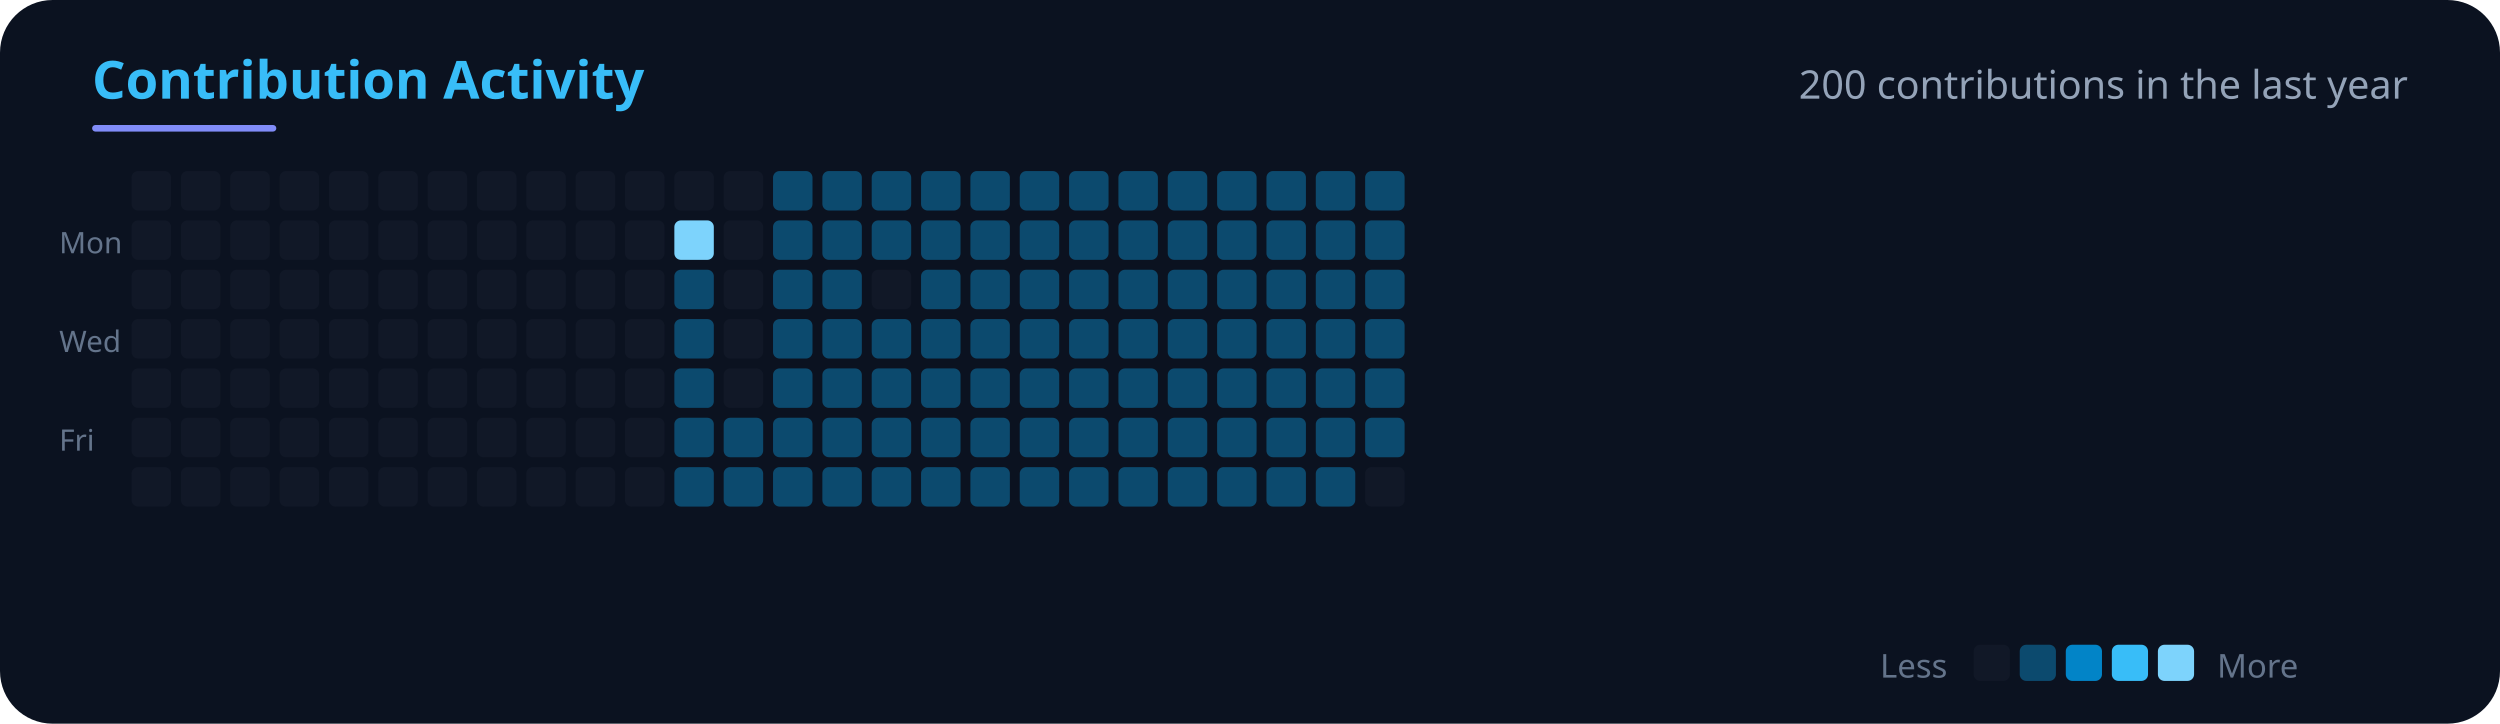
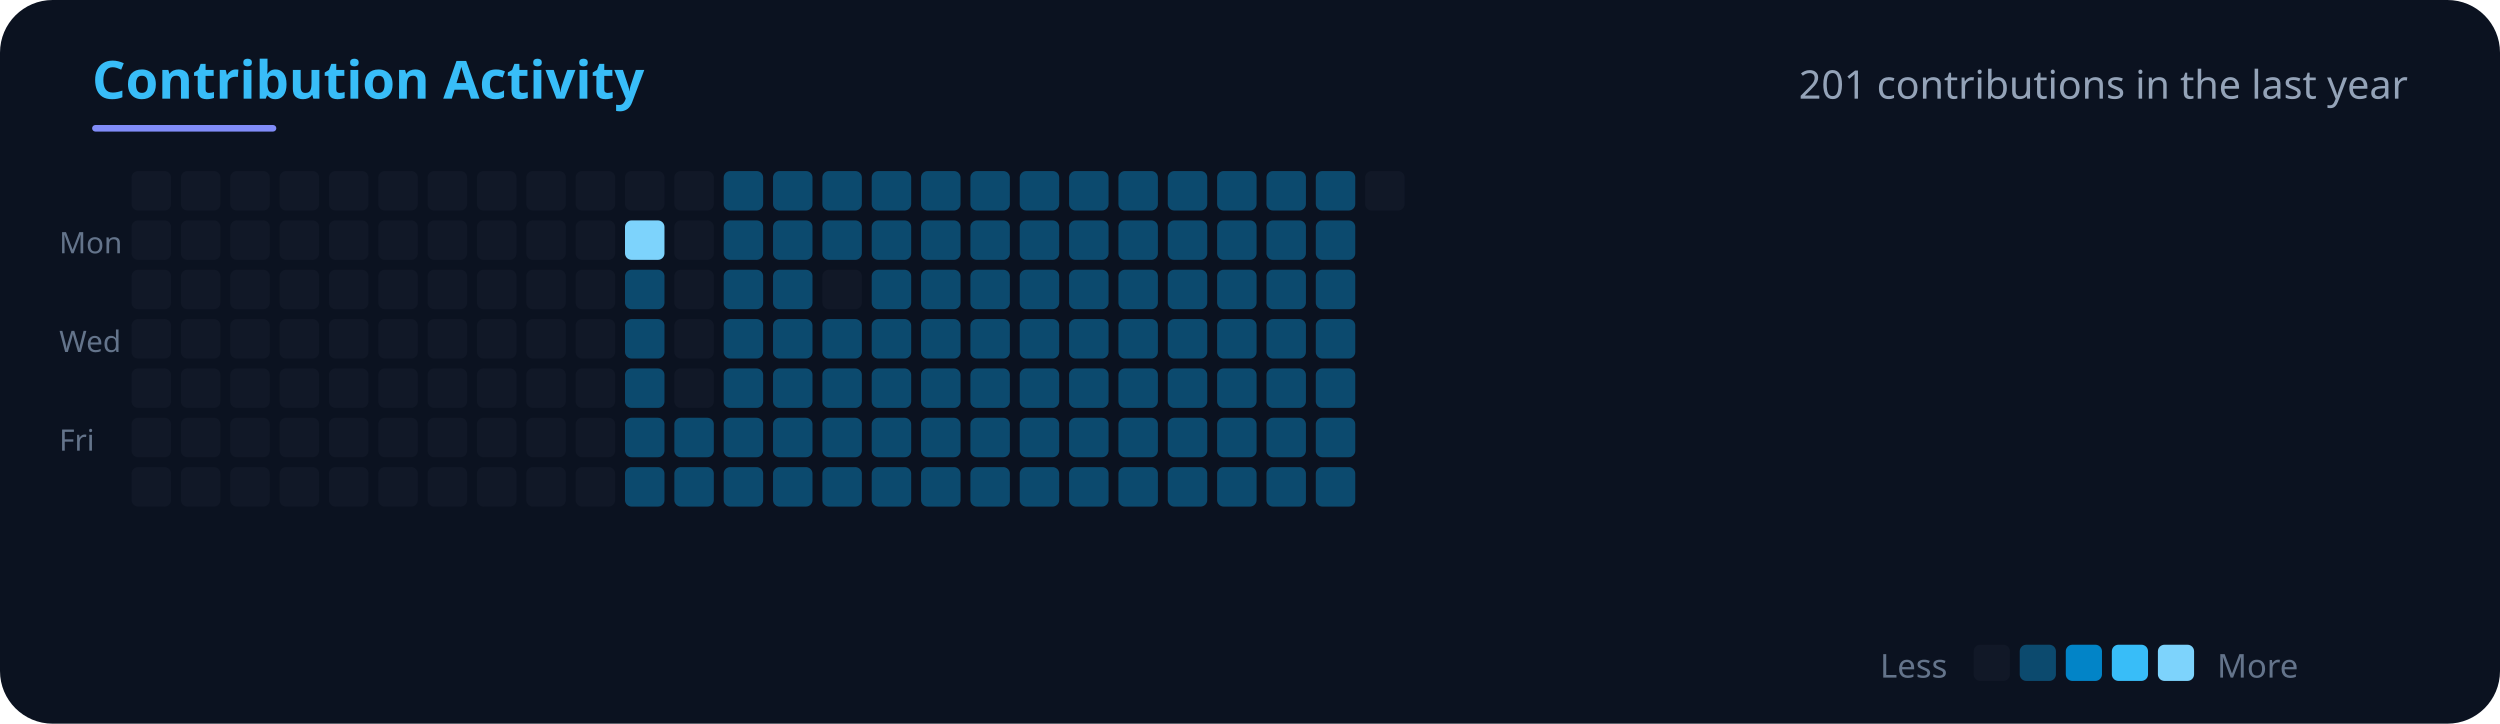
<svg xmlns="http://www.w3.org/2000/svg" width="760" height="220" viewBox="0 0 760 220" role="img">
  <rect width="100%" height="100%" rx="16" fill="#0B1220" />
  <text x="28" y="30" fill="#38BDF8" font-family="Segoe UI, Ubuntu, sans-serif" font-size="16" font-weight="700">Contribution Activity</text>
-   <text x="732" y="30" text-anchor="end" fill="#94A3B8" font-family="Segoe UI, Ubuntu, sans-serif" font-size="12">200 contributions in the last year</text>
+   <text x="732" y="30" text-anchor="end" fill="#94A3B8" font-family="Segoe UI, Ubuntu, sans-serif" font-size="12">201 contributions in the last year</text>
  <rect x="28" y="38" width="56" height="2" rx="1" fill="#818CF8" />
  <text x="18" y="77" fill="#64748B" font-family="Segoe UI, Ubuntu, sans-serif" font-size="9">Mon</text>
  <text x="18" y="107" fill="#64748B" font-family="Segoe UI, Ubuntu, sans-serif" font-size="9">Wed</text>
  <text x="18" y="137" fill="#64748B" font-family="Segoe UI, Ubuntu, sans-serif" font-size="9">Fri</text>
  <rect x="40" y="52" width="12" height="12" rx="2" fill="#111827" />
  <rect x="40" y="67" width="12" height="12" rx="2" fill="#111827" />
  <rect x="40" y="82" width="12" height="12" rx="2" fill="#111827" />
  <rect x="40" y="97" width="12" height="12" rx="2" fill="#111827" />
  <rect x="40" y="112" width="12" height="12" rx="2" fill="#111827" />
  <rect x="40" y="127" width="12" height="12" rx="2" fill="#111827" />
  <rect x="40" y="142" width="12" height="12" rx="2" fill="#111827" />
  <rect x="55" y="52" width="12" height="12" rx="2" fill="#111827" />
  <rect x="55" y="67" width="12" height="12" rx="2" fill="#111827" />
  <rect x="55" y="82" width="12" height="12" rx="2" fill="#111827" />
  <rect x="55" y="97" width="12" height="12" rx="2" fill="#111827" />
  <rect x="55" y="112" width="12" height="12" rx="2" fill="#111827" />
  <rect x="55" y="127" width="12" height="12" rx="2" fill="#111827" />
  <rect x="55" y="142" width="12" height="12" rx="2" fill="#111827" />
  <rect x="70" y="52" width="12" height="12" rx="2" fill="#111827" />
  <rect x="70" y="67" width="12" height="12" rx="2" fill="#111827" />
  <rect x="70" y="82" width="12" height="12" rx="2" fill="#111827" />
  <rect x="70" y="97" width="12" height="12" rx="2" fill="#111827" />
  <rect x="70" y="112" width="12" height="12" rx="2" fill="#111827" />
  <rect x="70" y="127" width="12" height="12" rx="2" fill="#111827" />
  <rect x="70" y="142" width="12" height="12" rx="2" fill="#111827" />
  <rect x="85" y="52" width="12" height="12" rx="2" fill="#111827" />
  <rect x="85" y="67" width="12" height="12" rx="2" fill="#111827" />
  <rect x="85" y="82" width="12" height="12" rx="2" fill="#111827" />
  <rect x="85" y="97" width="12" height="12" rx="2" fill="#111827" />
  <rect x="85" y="112" width="12" height="12" rx="2" fill="#111827" />
  <rect x="85" y="127" width="12" height="12" rx="2" fill="#111827" />
  <rect x="85" y="142" width="12" height="12" rx="2" fill="#111827" />
  <rect x="100" y="52" width="12" height="12" rx="2" fill="#111827" />
  <rect x="100" y="67" width="12" height="12" rx="2" fill="#111827" />
  <rect x="100" y="82" width="12" height="12" rx="2" fill="#111827" />
  <rect x="100" y="97" width="12" height="12" rx="2" fill="#111827" />
  <rect x="100" y="112" width="12" height="12" rx="2" fill="#111827" />
  <rect x="100" y="127" width="12" height="12" rx="2" fill="#111827" />
  <rect x="100" y="142" width="12" height="12" rx="2" fill="#111827" />
  <rect x="115" y="52" width="12" height="12" rx="2" fill="#111827" />
  <rect x="115" y="67" width="12" height="12" rx="2" fill="#111827" />
  <rect x="115" y="82" width="12" height="12" rx="2" fill="#111827" />
  <rect x="115" y="97" width="12" height="12" rx="2" fill="#111827" />
  <rect x="115" y="112" width="12" height="12" rx="2" fill="#111827" />
  <rect x="115" y="127" width="12" height="12" rx="2" fill="#111827" />
  <rect x="115" y="142" width="12" height="12" rx="2" fill="#111827" />
  <rect x="130" y="52" width="12" height="12" rx="2" fill="#111827" />
  <rect x="130" y="67" width="12" height="12" rx="2" fill="#111827" />
  <rect x="130" y="82" width="12" height="12" rx="2" fill="#111827" />
  <rect x="130" y="97" width="12" height="12" rx="2" fill="#111827" />
  <rect x="130" y="112" width="12" height="12" rx="2" fill="#111827" />
  <rect x="130" y="127" width="12" height="12" rx="2" fill="#111827" />
  <rect x="130" y="142" width="12" height="12" rx="2" fill="#111827" />
  <rect x="145" y="52" width="12" height="12" rx="2" fill="#111827" />
  <rect x="145" y="67" width="12" height="12" rx="2" fill="#111827" />
  <rect x="145" y="82" width="12" height="12" rx="2" fill="#111827" />
  <rect x="145" y="97" width="12" height="12" rx="2" fill="#111827" />
  <rect x="145" y="112" width="12" height="12" rx="2" fill="#111827" />
  <rect x="145" y="127" width="12" height="12" rx="2" fill="#111827" />
  <rect x="145" y="142" width="12" height="12" rx="2" fill="#111827" />
  <rect x="160" y="52" width="12" height="12" rx="2" fill="#111827" />
  <rect x="160" y="67" width="12" height="12" rx="2" fill="#111827" />
  <rect x="160" y="82" width="12" height="12" rx="2" fill="#111827" />
  <rect x="160" y="97" width="12" height="12" rx="2" fill="#111827" />
  <rect x="160" y="112" width="12" height="12" rx="2" fill="#111827" />
  <rect x="160" y="127" width="12" height="12" rx="2" fill="#111827" />
  <rect x="160" y="142" width="12" height="12" rx="2" fill="#111827" />
  <rect x="175" y="52" width="12" height="12" rx="2" fill="#111827" />
  <rect x="175" y="67" width="12" height="12" rx="2" fill="#111827" />
  <rect x="175" y="82" width="12" height="12" rx="2" fill="#111827" />
  <rect x="175" y="97" width="12" height="12" rx="2" fill="#111827" />
  <rect x="175" y="112" width="12" height="12" rx="2" fill="#111827" />
  <rect x="175" y="127" width="12" height="12" rx="2" fill="#111827" />
  <rect x="175" y="142" width="12" height="12" rx="2" fill="#111827" />
  <rect x="190" y="52" width="12" height="12" rx="2" fill="#111827" />
-   <rect x="190" y="67" width="12" height="12" rx="2" fill="#111827" />
-   <rect x="190" y="82" width="12" height="12" rx="2" fill="#111827" />
-   <rect x="190" y="97" width="12" height="12" rx="2" fill="#111827" />
-   <rect x="190" y="112" width="12" height="12" rx="2" fill="#111827" />
-   <rect x="190" y="127" width="12" height="12" rx="2" fill="#111827" />
-   <rect x="190" y="142" width="12" height="12" rx="2" fill="#111827" />
+   <rect x="190" y="67" width="12" height="12" rx="2" fill="#7DD3FC" />
+   <rect x="190" y="82" width="12" height="12" rx="2" fill="#0C4A6E" />
+   <rect x="190" y="97" width="12" height="12" rx="2" fill="#0C4A6E" />
+   <rect x="190" y="112" width="12" height="12" rx="2" fill="#0C4A6E" />
+   <rect x="190" y="127" width="12" height="12" rx="2" fill="#0C4A6E" />
+   <rect x="190" y="142" width="12" height="12" rx="2" fill="#0C4A6E" />
  <rect x="205" y="52" width="12" height="12" rx="2" fill="#111827" />
-   <rect x="205" y="67" width="12" height="12" rx="2" fill="#7DD3FC" />
-   <rect x="205" y="82" width="12" height="12" rx="2" fill="#0C4A6E" />
-   <rect x="205" y="97" width="12" height="12" rx="2" fill="#0C4A6E" />
-   <rect x="205" y="112" width="12" height="12" rx="2" fill="#0C4A6E" />
+   <rect x="205" y="67" width="12" height="12" rx="2" fill="#111827" />
+   <rect x="205" y="82" width="12" height="12" rx="2" fill="#111827" />
+   <rect x="205" y="97" width="12" height="12" rx="2" fill="#111827" />
+   <rect x="205" y="112" width="12" height="12" rx="2" fill="#111827" />
  <rect x="205" y="127" width="12" height="12" rx="2" fill="#0C4A6E" />
  <rect x="205" y="142" width="12" height="12" rx="2" fill="#0C4A6E" />
-   <rect x="220" y="52" width="12" height="12" rx="2" fill="#111827" />
-   <rect x="220" y="67" width="12" height="12" rx="2" fill="#111827" />
-   <rect x="220" y="82" width="12" height="12" rx="2" fill="#111827" />
-   <rect x="220" y="97" width="12" height="12" rx="2" fill="#111827" />
-   <rect x="220" y="112" width="12" height="12" rx="2" fill="#111827" />
+   <rect x="220" y="52" width="12" height="12" rx="2" fill="#0C4A6E" />
+   <rect x="220" y="67" width="12" height="12" rx="2" fill="#0C4A6E" />
+   <rect x="220" y="82" width="12" height="12" rx="2" fill="#0C4A6E" />
+   <rect x="220" y="97" width="12" height="12" rx="2" fill="#0C4A6E" />
+   <rect x="220" y="112" width="12" height="12" rx="2" fill="#0C4A6E" />
  <rect x="220" y="127" width="12" height="12" rx="2" fill="#0C4A6E" />
  <rect x="220" y="142" width="12" height="12" rx="2" fill="#0C4A6E" />
  <rect x="235" y="52" width="12" height="12" rx="2" fill="#0C4A6E" />
  <rect x="235" y="67" width="12" height="12" rx="2" fill="#0C4A6E" />
  <rect x="235" y="82" width="12" height="12" rx="2" fill="#0C4A6E" />
  <rect x="235" y="97" width="12" height="12" rx="2" fill="#0C4A6E" />
  <rect x="235" y="112" width="12" height="12" rx="2" fill="#0C4A6E" />
  <rect x="235" y="127" width="12" height="12" rx="2" fill="#0C4A6E" />
  <rect x="235" y="142" width="12" height="12" rx="2" fill="#0C4A6E" />
  <rect x="250" y="52" width="12" height="12" rx="2" fill="#0C4A6E" />
  <rect x="250" y="67" width="12" height="12" rx="2" fill="#0C4A6E" />
-   <rect x="250" y="82" width="12" height="12" rx="2" fill="#0C4A6E" />
+   <rect x="250" y="82" width="12" height="12" rx="2" fill="#111827" />
  <rect x="250" y="97" width="12" height="12" rx="2" fill="#0C4A6E" />
  <rect x="250" y="112" width="12" height="12" rx="2" fill="#0C4A6E" />
  <rect x="250" y="127" width="12" height="12" rx="2" fill="#0C4A6E" />
  <rect x="250" y="142" width="12" height="12" rx="2" fill="#0C4A6E" />
  <rect x="265" y="52" width="12" height="12" rx="2" fill="#0C4A6E" />
  <rect x="265" y="67" width="12" height="12" rx="2" fill="#0C4A6E" />
-   <rect x="265" y="82" width="12" height="12" rx="2" fill="#111827" />
+   <rect x="265" y="82" width="12" height="12" rx="2" fill="#0C4A6E" />
  <rect x="265" y="97" width="12" height="12" rx="2" fill="#0C4A6E" />
  <rect x="265" y="112" width="12" height="12" rx="2" fill="#0C4A6E" />
  <rect x="265" y="127" width="12" height="12" rx="2" fill="#0C4A6E" />
  <rect x="265" y="142" width="12" height="12" rx="2" fill="#0C4A6E" />
  <rect x="280" y="52" width="12" height="12" rx="2" fill="#0C4A6E" />
  <rect x="280" y="67" width="12" height="12" rx="2" fill="#0C4A6E" />
  <rect x="280" y="82" width="12" height="12" rx="2" fill="#0C4A6E" />
  <rect x="280" y="97" width="12" height="12" rx="2" fill="#0C4A6E" />
  <rect x="280" y="112" width="12" height="12" rx="2" fill="#0C4A6E" />
  <rect x="280" y="127" width="12" height="12" rx="2" fill="#0C4A6E" />
  <rect x="280" y="142" width="12" height="12" rx="2" fill="#0C4A6E" />
  <rect x="295" y="52" width="12" height="12" rx="2" fill="#0C4A6E" />
  <rect x="295" y="67" width="12" height="12" rx="2" fill="#0C4A6E" />
  <rect x="295" y="82" width="12" height="12" rx="2" fill="#0C4A6E" />
  <rect x="295" y="97" width="12" height="12" rx="2" fill="#0C4A6E" />
  <rect x="295" y="112" width="12" height="12" rx="2" fill="#0C4A6E" />
  <rect x="295" y="127" width="12" height="12" rx="2" fill="#0C4A6E" />
  <rect x="295" y="142" width="12" height="12" rx="2" fill="#0C4A6E" />
  <rect x="310" y="52" width="12" height="12" rx="2" fill="#0C4A6E" />
  <rect x="310" y="67" width="12" height="12" rx="2" fill="#0C4A6E" />
  <rect x="310" y="82" width="12" height="12" rx="2" fill="#0C4A6E" />
  <rect x="310" y="97" width="12" height="12" rx="2" fill="#0C4A6E" />
  <rect x="310" y="112" width="12" height="12" rx="2" fill="#0C4A6E" />
  <rect x="310" y="127" width="12" height="12" rx="2" fill="#0C4A6E" />
  <rect x="310" y="142" width="12" height="12" rx="2" fill="#0C4A6E" />
  <rect x="325" y="52" width="12" height="12" rx="2" fill="#0C4A6E" />
  <rect x="325" y="67" width="12" height="12" rx="2" fill="#0C4A6E" />
  <rect x="325" y="82" width="12" height="12" rx="2" fill="#0C4A6E" />
  <rect x="325" y="97" width="12" height="12" rx="2" fill="#0C4A6E" />
  <rect x="325" y="112" width="12" height="12" rx="2" fill="#0C4A6E" />
  <rect x="325" y="127" width="12" height="12" rx="2" fill="#0C4A6E" />
  <rect x="325" y="142" width="12" height="12" rx="2" fill="#0C4A6E" />
  <rect x="340" y="52" width="12" height="12" rx="2" fill="#0C4A6E" />
  <rect x="340" y="67" width="12" height="12" rx="2" fill="#0C4A6E" />
  <rect x="340" y="82" width="12" height="12" rx="2" fill="#0C4A6E" />
  <rect x="340" y="97" width="12" height="12" rx="2" fill="#0C4A6E" />
  <rect x="340" y="112" width="12" height="12" rx="2" fill="#0C4A6E" />
  <rect x="340" y="127" width="12" height="12" rx="2" fill="#0C4A6E" />
  <rect x="340" y="142" width="12" height="12" rx="2" fill="#0C4A6E" />
  <rect x="355" y="52" width="12" height="12" rx="2" fill="#0C4A6E" />
  <rect x="355" y="67" width="12" height="12" rx="2" fill="#0C4A6E" />
  <rect x="355" y="82" width="12" height="12" rx="2" fill="#0C4A6E" />
  <rect x="355" y="97" width="12" height="12" rx="2" fill="#0C4A6E" />
  <rect x="355" y="112" width="12" height="12" rx="2" fill="#0C4A6E" />
  <rect x="355" y="127" width="12" height="12" rx="2" fill="#0C4A6E" />
  <rect x="355" y="142" width="12" height="12" rx="2" fill="#0C4A6E" />
  <rect x="370" y="52" width="12" height="12" rx="2" fill="#0C4A6E" />
  <rect x="370" y="67" width="12" height="12" rx="2" fill="#0C4A6E" />
  <rect x="370" y="82" width="12" height="12" rx="2" fill="#0C4A6E" />
  <rect x="370" y="97" width="12" height="12" rx="2" fill="#0C4A6E" />
  <rect x="370" y="112" width="12" height="12" rx="2" fill="#0C4A6E" />
  <rect x="370" y="127" width="12" height="12" rx="2" fill="#0C4A6E" />
  <rect x="370" y="142" width="12" height="12" rx="2" fill="#0C4A6E" />
  <rect x="385" y="52" width="12" height="12" rx="2" fill="#0C4A6E" />
  <rect x="385" y="67" width="12" height="12" rx="2" fill="#0C4A6E" />
  <rect x="385" y="82" width="12" height="12" rx="2" fill="#0C4A6E" />
  <rect x="385" y="97" width="12" height="12" rx="2" fill="#0C4A6E" />
  <rect x="385" y="112" width="12" height="12" rx="2" fill="#0C4A6E" />
  <rect x="385" y="127" width="12" height="12" rx="2" fill="#0C4A6E" />
  <rect x="385" y="142" width="12" height="12" rx="2" fill="#0C4A6E" />
  <rect x="400" y="52" width="12" height="12" rx="2" fill="#0C4A6E" />
  <rect x="400" y="67" width="12" height="12" rx="2" fill="#0C4A6E" />
  <rect x="400" y="82" width="12" height="12" rx="2" fill="#0C4A6E" />
  <rect x="400" y="97" width="12" height="12" rx="2" fill="#0C4A6E" />
  <rect x="400" y="112" width="12" height="12" rx="2" fill="#0C4A6E" />
  <rect x="400" y="127" width="12" height="12" rx="2" fill="#0C4A6E" />
  <rect x="400" y="142" width="12" height="12" rx="2" fill="#0C4A6E" />
-   <rect x="415" y="52" width="12" height="12" rx="2" fill="#0C4A6E" />
-   <rect x="415" y="67" width="12" height="12" rx="2" fill="#0C4A6E" />
-   <rect x="415" y="82" width="12" height="12" rx="2" fill="#0C4A6E" />
-   <rect x="415" y="97" width="12" height="12" rx="2" fill="#0C4A6E" />
-   <rect x="415" y="112" width="12" height="12" rx="2" fill="#0C4A6E" />
-   <rect x="415" y="127" width="12" height="12" rx="2" fill="#0C4A6E" />
-   <rect x="415" y="142" width="12" height="12" rx="2" fill="#111827" />
+   <rect x="415" y="52" width="12" height="12" rx="2" fill="#111827" />
  <text x="592" y="206" text-anchor="end" fill="#64748B" font-size="10" font-family="Segoe UI, Ubuntu, sans-serif">Less</text>
  <rect x="600" y="196" width="11" height="11" rx="2" fill="#111827" />
  <rect x="614" y="196" width="11" height="11" rx="2" fill="#0C4A6E" />
  <rect x="628" y="196" width="11" height="11" rx="2" fill="#0284C7" />
  <rect x="642" y="196" width="11" height="11" rx="2" fill="#38BDF8" />
  <rect x="656" y="196" width="11" height="11" rx="2" fill="#7DD3FC" />
  <text x="674" y="206" fill="#64748B" font-size="10" font-family="Segoe UI, Ubuntu, sans-serif">More</text>
</svg>
